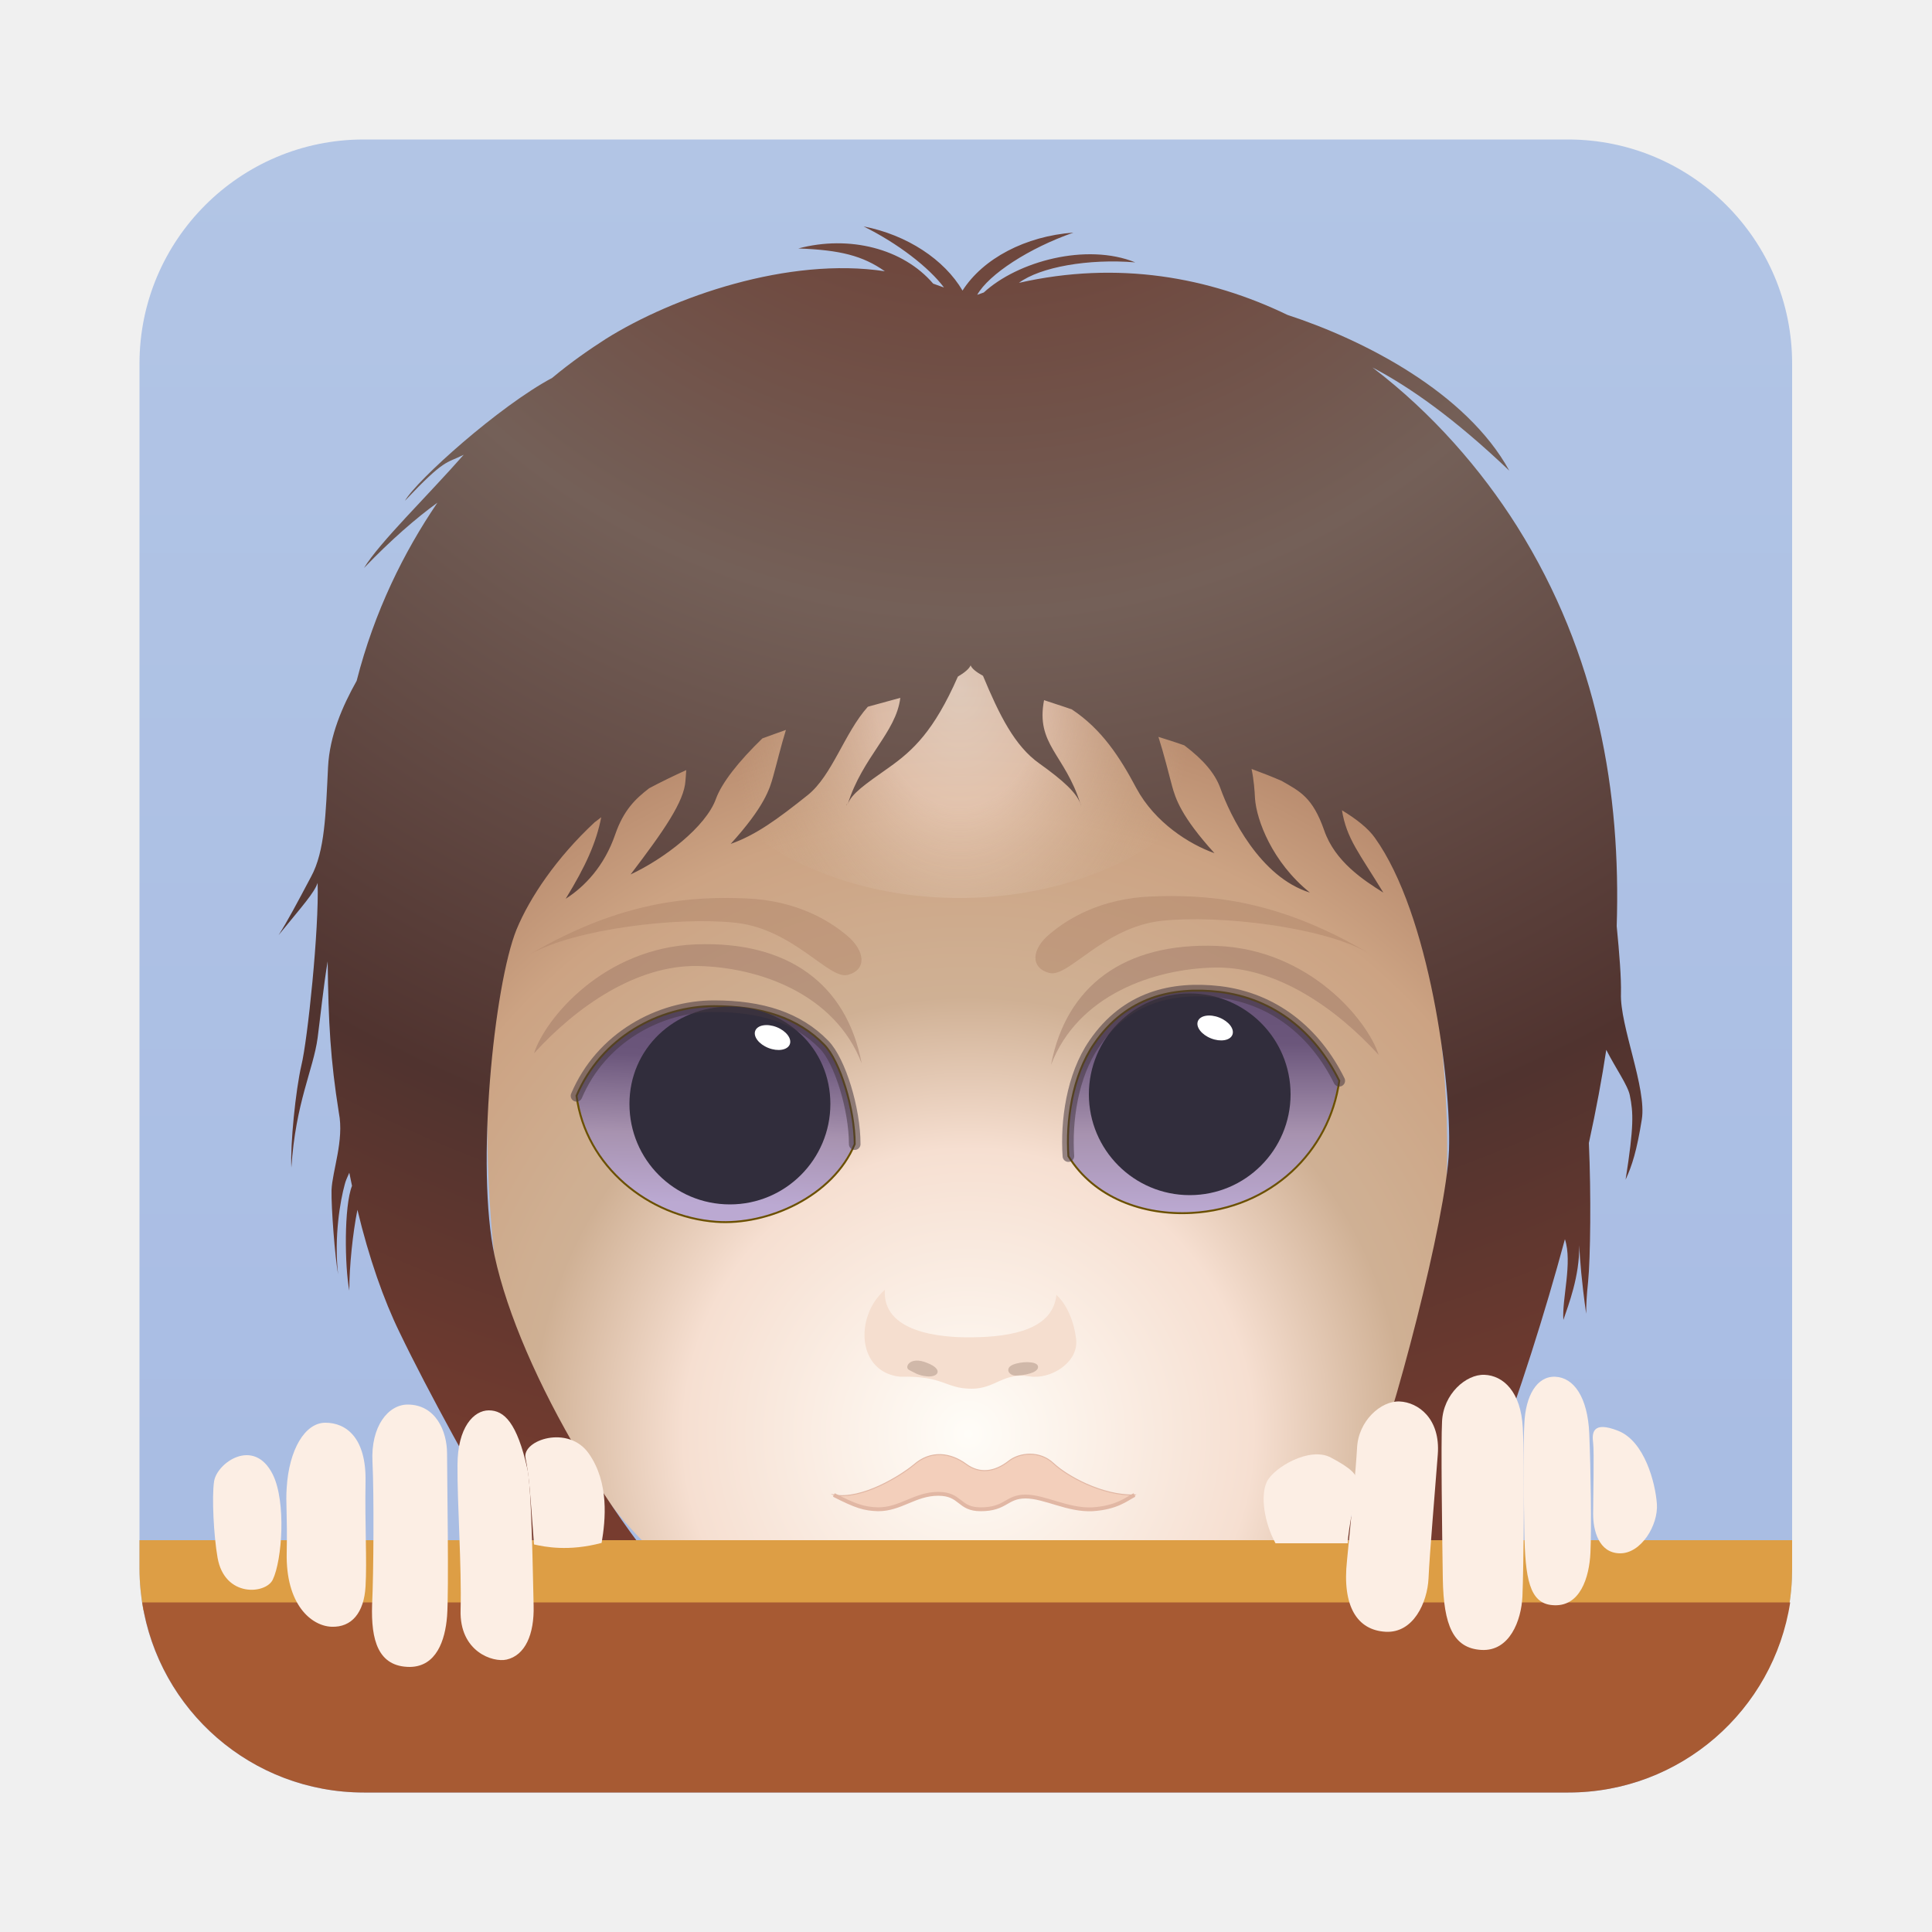
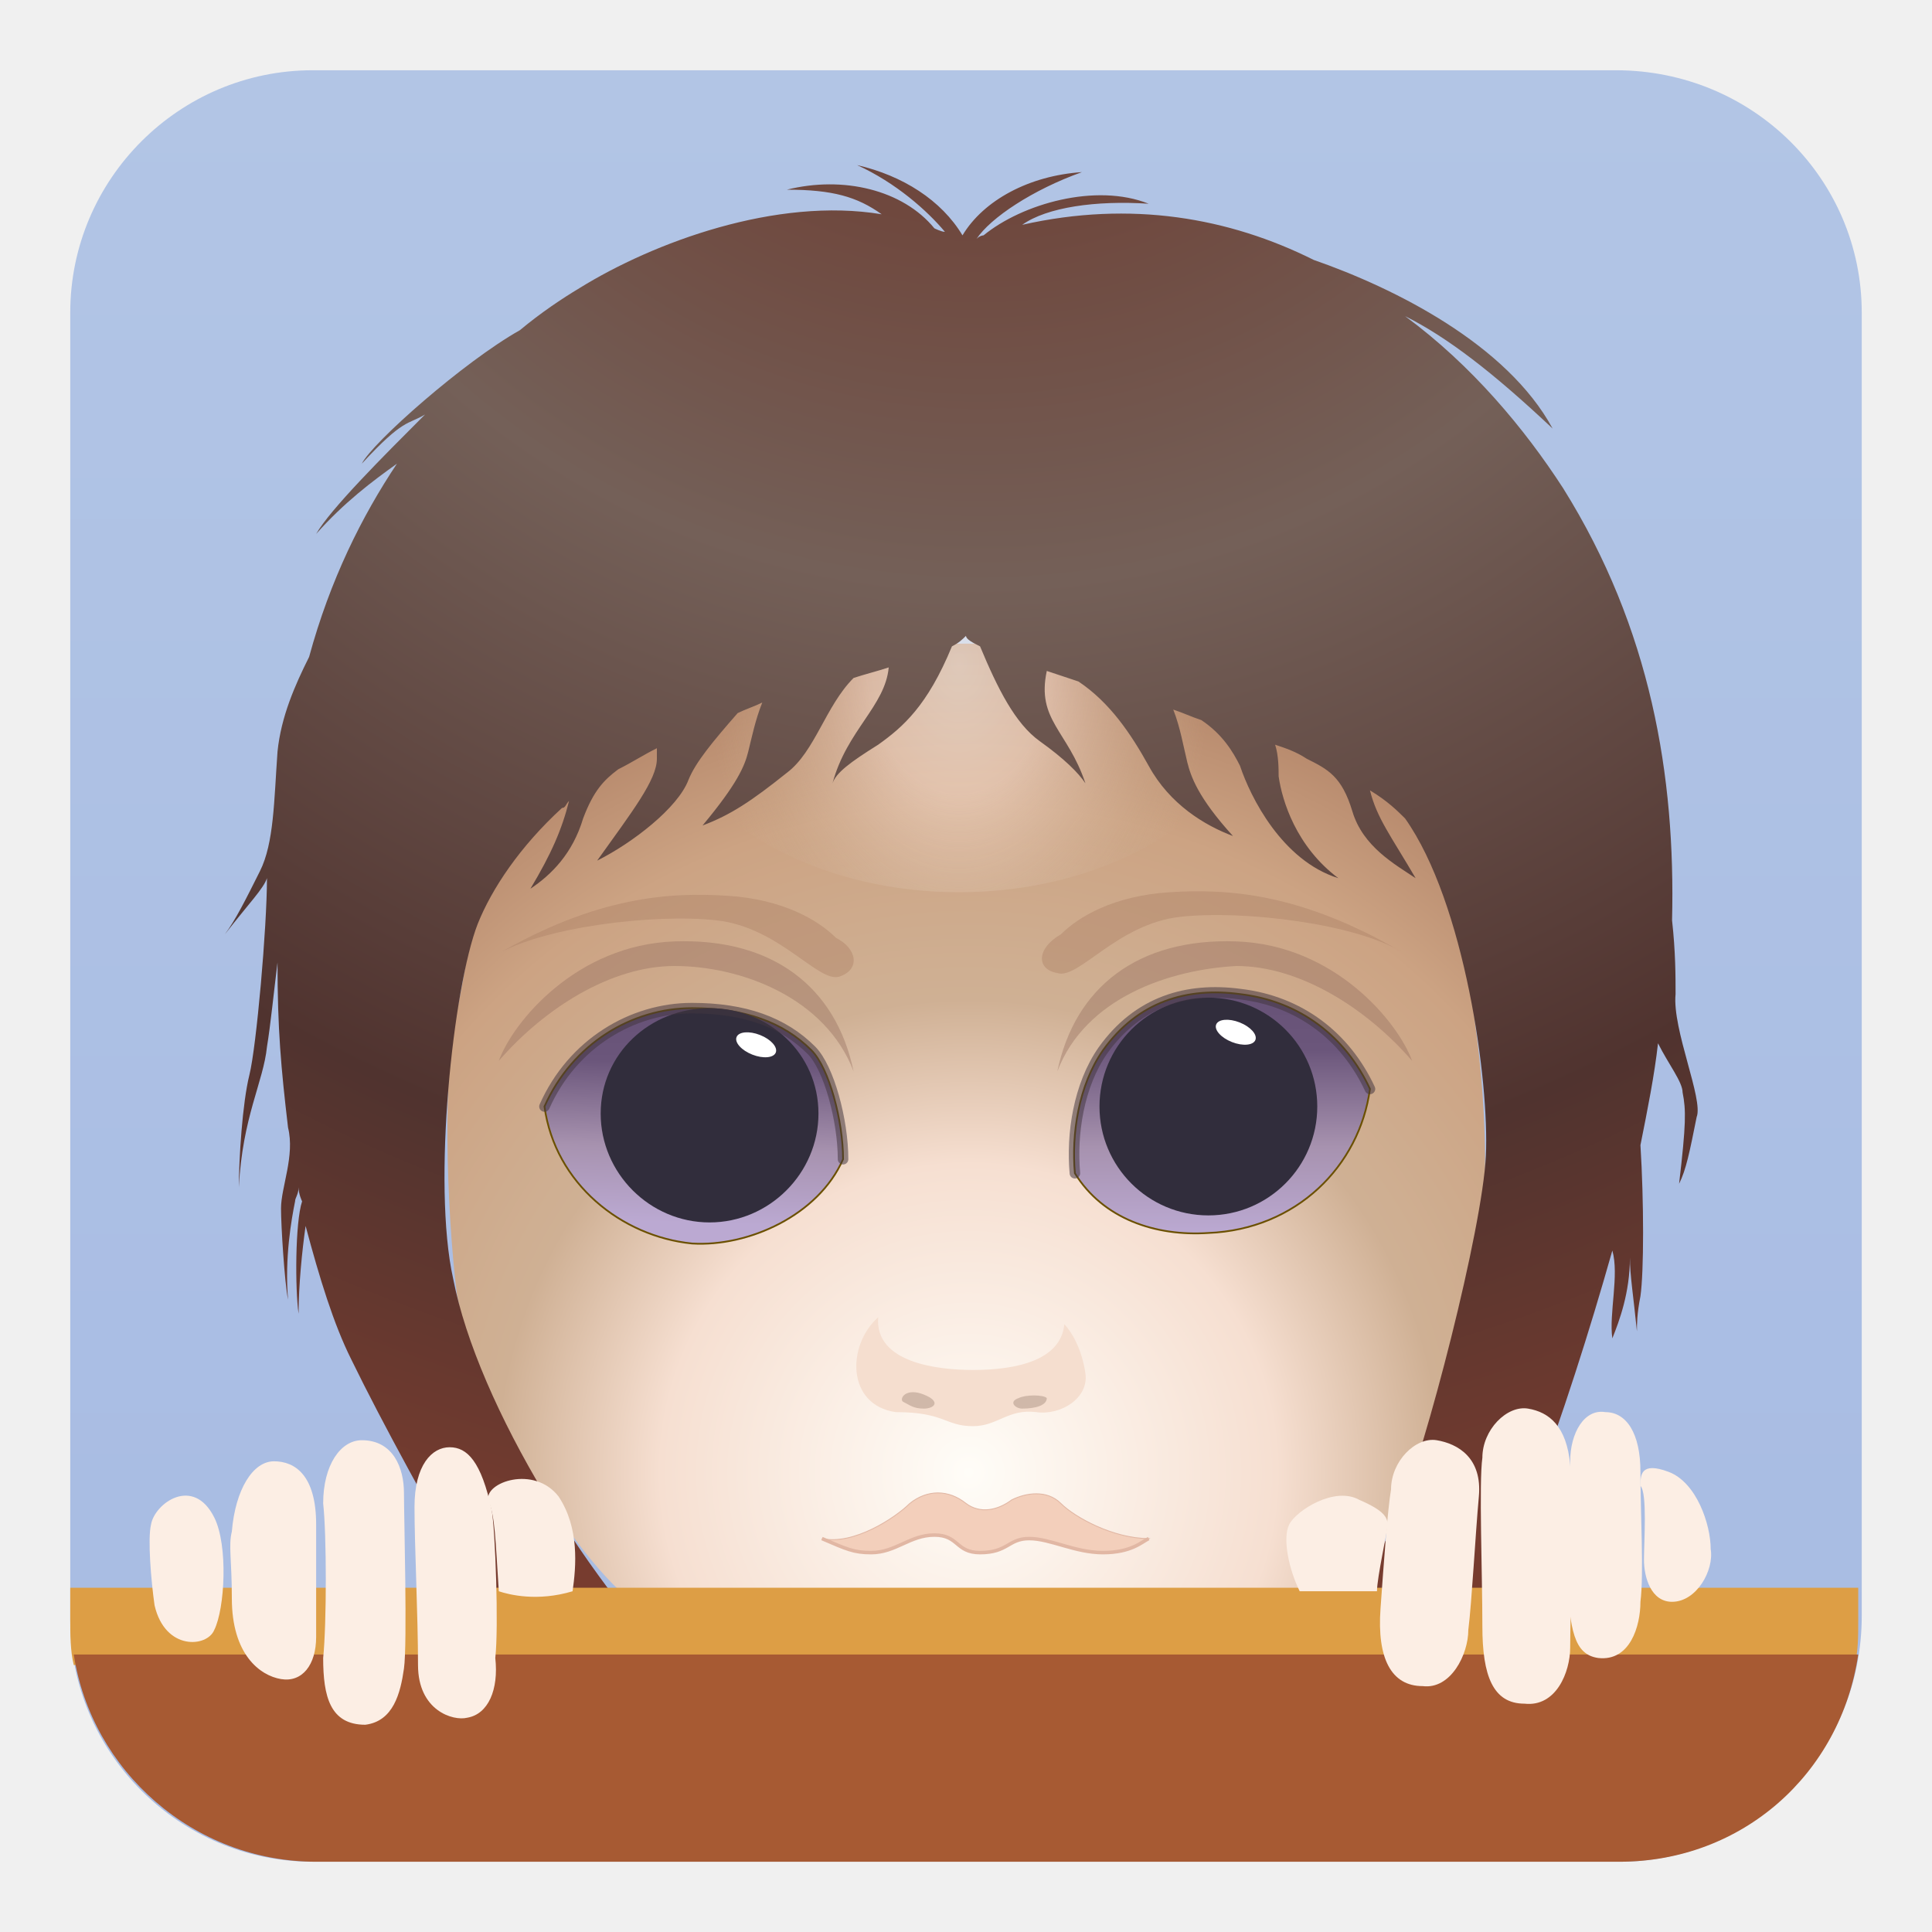
- <svg xmlns="http://www.w3.org/2000/svg" viewBox="0 0 500 500">
+ <svg xmlns="http://www.w3.org/2000/svg" viewBox="0 0 55 55">
  <style type="text/css">
- 	.st0{fill:url(#SVGID_1_);}
- 	.st1{fill:url(#SVGID_2_);}
- 	.st2{fill:#F3CFBB;stroke:#E1B7A4;stroke-width:0.25;stroke-miterlimit:10;}
- 	.st3{fill:none;stroke:#E1B7A4;stroke-miterlimit:10;}
- 	.st4{fill:#F5DECF;}
- 	.st5{fill:#D0B8A9;}
- 	.st6{fill:url(#SVGID_3_);stroke:#6B5000;stroke-width:0.5;stroke-miterlimit:10;}
- 	.st7{fill:url(#SVGID_4_);stroke:#6B5000;stroke-width:0.5;stroke-miterlimit:10;}
- 	.st8{fill:#312D3C;}
- 	.st9{fill:#FFFFFF;}
- 	.st10{opacity:0.54;fill:none;stroke:#42353F;stroke-width:3;stroke-linecap:round;stroke-miterlimit:10;}
- 	.st11{opacity:0.44;fill:#AC8167;}
- 	.st12{opacity:0.44;fill:#987261;}
- 	.st13{opacity:0.55;fill:url(#SVGID_5_);}
- 	.st14{fill:url(#SVGID_6_);}
- 	.st15{fill:#513732;}
- 	.st16{fill:#DD9E45;}
- 	.st17{fill:#A75A33;}
- 	.st18{fill:#FCEEE4;}
- </style>
-   <linearGradient id="SVGID_1_" gradientUnits="userSpaceOnUse" x1="250" y1="36.112" x2="250" y2="463.888">
+ 		.st0{fill:url(#SVGID_1_);}
+ 		.st1{fill:url(#SVGID_2_);}
+ 		.st2{fill:#F3CFBB;stroke:#E1B7A4;stroke-width:2.500000e-02;stroke-miterlimit:10;}
+ 		.st3{fill:none;stroke:#E1B7A4;stroke-width:0.1;stroke-miterlimit:10;}
+ 		.st4{fill:#F5DECF;}
+ 		.st5{fill:#D0B8A9;}
+ 		.st6{fill:url(#SVGID_3_);stroke:#6B5000;stroke-width:5.000000e-02;stroke-miterlimit:10;}
+ 		.st7{fill:url(#SVGID_4_);stroke:#6B5000;stroke-width:5.000000e-02;stroke-miterlimit:10;}
+ 		.st8{fill:#312D3C;}
+ 		.st9{fill:#FFFFFF;}
+ 		.st10{opacity:0.54;fill:none;stroke:#42353F;stroke-width:0.3;stroke-linecap:round;stroke-miterlimit:10;enable-background:new    ;}
+ 		.st11{opacity:0.44;fill:#AC8167;enable-background:new    ;}
+ 		.st12{opacity:0.44;fill:#987261;enable-background:new    ;}
+ 		.st13{opacity:0.55;fill:url(#SVGID_5_);enable-background:new    ;}
+ 		.st14{fill:url(#SVGID_6_);}
+ 		.st15{fill:#513732;}
+ 		.st16{fill:#DD9E45;}
+ 		.st17{fill:#A75A33;}
+ 		.st18{fill:#FCEEE4;}
+ 	</style>
+   <linearGradient id="SVGID_1_" gradientUnits="userSpaceOnUse" x1="27.5" y1="53.961" x2="27.5" y2="3.039" gradientTransform="matrix(1 0 0 -1 0 56)">
    <stop offset="0" style="stop-color:#B2C5E5" />
    <stop offset="1" style="stop-color:#A7BBE3" />
  </linearGradient>
-   <path class="st0" d="M405.9,463.9H94.1c-32,0-58-26-58-58V94.1c0-32,26-58,58-58h311.7c32,0,58,26,58,58v311.7  C463.9,437.9,437.9,463.9,405.9,463.9z" />
-   <g id="Face">
-     <radialGradient id="SVGID_2_" cx="250.602" cy="371.109" r="201.53" gradientUnits="userSpaceOnUse">
-       <stop offset="0" style="stop-color:#FFFDF8" />
-       <stop offset="0.366" style="stop-color:#F6DFD1" />
-       <stop offset="0.561" style="stop-color:#CFB094" />
-       <stop offset="0.592" style="stop-color:#CFAF92" />
-       <stop offset="0.791" style="stop-color:#CCA383" />
-       <stop offset="1" style="stop-color:#B18266" />
-     </radialGradient>
-     <path class="st1" d="M169.9,402.1c-16.5-13.8-38.9-52.6-41.6-74c-2.7-21.4-3.2-53.5,0-67.6c3.2-14.1,10.5-80.6,42.2-85.2   s152.4-5.3,168.7,2.6c16.3,7.9,30.7,67.8,33.1,85.6c2.3,17.8,5,53.1-4.3,83c-9.2,29.9-22.3,49-36.5,61.1   c-9.4,7.9-44,28.9-76.7,28.5C217.9,435.6,182.7,412.7,169.9,402.1z" />
-     <g id="Mouth">
-       <path class="st2" d="M215.8,386.9c5.7,2.9,7.8,3.6,11.5,3.7c5.8,0,9.5-4,15.5-4c6,0,5.2,4,11,4c6.6,0,6.6-3.3,11.6-3.3    c5,0,10.9,3.6,17.3,3.3c6.4-0.4,8.9-2.7,10.9-3.7c-8.4,0.2-17.5-4.9-21-8.2c-3.5-3.3-8.7-2.8-11.5-0.6c-3.7,2.9-7.6,3.4-11.1,0.8    c-4.1-3-9.2-3.6-13.5,0.2C233.1,381.9,223.1,388.2,215.8,386.9z" />
-       <path class="st3" d="M215.8,386.9c5.7,2.9,7.8,3.6,11.5,3.7c5.8,0,9.5-4,15.5-4c6,0,5.2,4,11,4c6.6,0,6.6-3.3,11.6-3.3    c5,0,10.9,3.6,17.3,3.3c6.4-0.4,8.9-2.7,10.9-3.7" />
-     </g>
-     <g id="Nose">
-       <path class="st4" d="M229,333.8c-7.9,6.9-7.2,21.4,4,22.5c11.4-0.3,11.5,3.1,18.5,3.1c6.1,0,8.2-4.3,14.9-3.2    c5.5,0.9,12.8-3.6,12.1-9.6s-3.3-9.9-5.1-11.5c-0.9,8.7-10.9,10.9-22,11C243.3,346.2,228.3,344.8,229,333.8z" />
-       <path class="st5" d="M239.9,356.2c2.9,0.3,4.4-1.8,0-3.5c-4.4-1.8-5.9,1.1-4.7,1.8C236.4,355.1,237.6,356,239.9,356.2z" />
-       <path class="st5" d="M263.1,356c-2.1,0.1-3.1-1.9-1-2.8s6.1-1,6.5,0.3S266.7,355.8,263.1,356z" />
-     </g>
-     <g id="Eyes">
-       <linearGradient id="SVGID_3_" gradientUnits="userSpaceOnUse" x1="185.928" y1="261.377" x2="184.506" y2="311.511">
-         <stop offset="1.023941e-02" style="stop-color:#675277" />
-         <stop offset="0.238" style="stop-color:#6B567B" />
-         <stop offset="0.642" style="stop-color:#A792AF" />
-         <stop offset="1" style="stop-color:#BBA9D2" />
-       </linearGradient>
-       <path class="st6" d="M149.2,283.6c6.4-15.1,21.4-23.2,35.6-23.2c12.3,0,21.7,3,28.5,10c4.1,4.2,7.9,16.6,7.9,25.7    c-5.6,13.5-22.5,21.1-35.9,20.1C167.9,314.9,151.6,301.9,149.2,283.6z" />
-       <linearGradient id="SVGID_4_" gradientUnits="userSpaceOnUse" x1="311.451" y1="256.39" x2="311.451" y2="314.009">
-         <stop offset="1.023941e-02" style="stop-color:#675277" />
-         <stop offset="0.238" style="stop-color:#6B567B" />
-         <stop offset="0.642" style="stop-color:#A792AF" />
-         <stop offset="1" style="stop-color:#BBA9D2" />
-       </linearGradient>
-       <path class="st7" d="M346.6,279.7c-6.3-12.7-17-21.3-31-23c-12.2-1.4-24.1,1.3-32.4,13.4c-5.8,8.4-7.3,20.2-6.7,29.1    c6.6,10.8,19.4,15.4,31.9,14.7C328.9,312.8,344.1,298,346.6,279.7z" />
-       <path class="st8" d="M214.9,285.7c0,14.3-11.6,26-26,26s-26-11.6-26-26c0-14.3,11.6-25.2,26-25.2S214.9,271.3,214.9,285.7z" />
-       <circle class="st8" cx="307.9" cy="283.2" r="26.1" />
-       <ellipse transform="matrix(0.3669 -0.9302 0.9302 0.3669 -123.1743 355.9482)" class="st9" cx="199.9" cy="268.5" rx="2.9" ry="4.8" />
-       <ellipse transform="matrix(0.3669 -0.9302 0.9302 0.3669 -48.4395 460.9533)" class="st9" cx="314.5" cy="266.1" rx="2.9" ry="4.8" />
-     </g>
-     <path class="st10" d="M149.2,283.6c6.4-15.1,21.4-23.2,35.6-23.2c12.3,0,21.7,3,28.5,10c4.1,4.2,7.9,16.6,7.9,25.7" />
-     <path class="st10" d="M346.6,279.7c-6.3-12.7-17-21.3-31-23c-12.2-1.4-24.1,1.3-32.4,13.4c-5.8,8.4-7.3,20.2-6.7,29.1" />
-     <path class="st11" d="M271.6,251.8c4.9,1.3,14-11.9,29.1-13.5c14.9-1.6,41.6,1.6,53.2,8.2c-24.1-14.2-42.4-15-55.8-14.5   c-13.3,0.5-21.8,5.8-26.4,9.7C267,245.5,266.5,250.5,271.6,251.8z" />
-     <path class="st11" d="M219.4,252.3c-4.9,1.3-14-11.9-29.1-13.5c-14.9-1.6-41.6,1.6-53.2,8.2c24.1-14.2,42.4-15,55.8-14.5   c13.3,0.5,21.8,5.8,26.4,9.7S224.4,251,219.4,252.3z" />
-     <path class="st12" d="M223,275.2c-3.9-20.5-19-31.7-42.9-30.8c-23.9,0.9-39,19.2-41.9,28.2c11.1-12.2,26.6-22.9,42.4-22.6   S216.1,257.2,223,275.2z" />
-     <path class="st12" d="M272,275.6c3.9-20.5,19-31.7,42.9-30.8c23.9,0.9,39,19.2,41.9,28.2c-11.1-12.2-26.6-22.9-42.4-22.6   C298.6,250.7,278.9,257.5,272,275.6z" />
-   </g>
-   <radialGradient id="SVGID_5_" cx="248.344" cy="193.705" r="60.047" gradientTransform="matrix(1 0 0 1.4128 0 -95.9445)" gradientUnits="userSpaceOnUse">
+   <radialGradient id="SVGID_2_" cx="27.578" cy="14.084" r="23.989" gradientTransform="matrix(1 0 0 -1 0 56)" gradientUnits="userSpaceOnUse">
+     <stop offset="0" style="stop-color:#FFFDF8" />
+     <stop offset="0.366" style="stop-color:#F6DFD1" />
+     <stop offset="0.561" style="stop-color:#CFB094" />
+     <stop offset="0.592" style="stop-color:#CFAF92" />
+     <stop offset="0.791" style="stop-color:#CCA383" />
+     <stop offset="1" style="stop-color:#B18266" />
+   </radialGradient>
+   <linearGradient id="SVGID_3_" gradientUnits="userSpaceOnUse" x1="19.889" y1="27.145" x2="19.719" y2="21.178" gradientTransform="matrix(1 0 0 -1 0 56)">
+     <stop offset="1.023941e-02" style="stop-color:#675277" />
+     <stop offset="0.238" style="stop-color:#6B567B" />
+     <stop offset="0.642" style="stop-color:#A792AF" />
+     <stop offset="1" style="stop-color:#BBA9D2" />
+   </linearGradient>
+   <linearGradient id="SVGID_4_" gradientUnits="userSpaceOnUse" x1="34.825" y1="27.742" x2="34.825" y2="20.886" gradientTransform="matrix(1 0 0 -1 0 56)">
+     <stop offset="1.023941e-02" style="stop-color:#675277" />
+     <stop offset="0.238" style="stop-color:#6B567B" />
+     <stop offset="0.642" style="stop-color:#A792AF" />
+     <stop offset="1" style="stop-color:#BBA9D2" />
+   </linearGradient>
+   <radialGradient id="SVGID_5_" cx="27.304" cy="-29.083" r="7.15" gradientTransform="matrix(1 0 0 -1.4128 0 -22.1941)" gradientUnits="userSpaceOnUse">
    <stop offset="0" style="stop-color:#FFFDF8" />
    <stop offset="0.366" style="stop-color:#F6DFD1" />
    <stop offset="0.84" style="stop-color:#CFB094;stop-opacity:0.38" />
    <stop offset="1" style="stop-color:#CFB094;stop-opacity:0" />
  </radialGradient>
-   <ellipse class="st13" cx="248.3" cy="177.7" rx="75.1" ry="54.7" />
+   <radialGradient id="SVGID_6_" cx="27.883" cy="61.963" r="58.569" gradientTransform="matrix(1 0 0 -1 0 56)" gradientUnits="userSpaceOnUse">
+     <stop offset="0" style="stop-color:#573432" />
+     <stop offset="0.208" style="stop-color:#6F483E" />
+     <stop offset="0.386" style="stop-color:#746058" />
+     <stop offset="0.69" style="stop-color:#50332F" />
+     <stop offset="0.885" style="stop-color:#773C2F" />
+     <stop offset="1" style="stop-color:#763C31" />
+   </radialGradient>
+   <path class="st0" d="M46.1,53H8.9C5.1,53,2,49.9,2,46.1V8.9C2,5.1,5.1,2,8.9,2h37.1C49.9,2,53,5.1,53,8.9V46 C53,49.9,49.9,53,46.1,53z" />
+   <g id="Face">
+     <path class="st1" d="M18,45.6c-2-1.6-4.6-6.3-5-8.8c-0.3-2.5-0.4-6.4,0-8s1.2-9.6,5-10.1s18.1-0.6,20.1,0.3 c1.9,0.9,3.7,8.1,3.9,10.2c0.3,2.1,0.6,6.3-0.5,9.9c-1.1,3.6-2.7,5.8-4.3,7.3c-1.1,0.9-5.2,3.4-9.1,3.4 C23.7,49.6,19.5,46.9,18,45.6z" />
+     <g id="Mouth">
+       <path class="st2" d="M23.4,43.8c0.7,0.3,0.9,0.4,1.4,0.4c0.7,0,1.1-0.5,1.8-0.5s0.6,0.5,1.3,0.5c0.8,0,0.8-0.4,1.4-0.4 c0.6,0,1.3,0.4,2.1,0.4c0.8,0,1.1-0.3,1.3-0.4c-1,0-2.1-0.6-2.5-1c-0.4-0.4-1-0.3-1.4-0.1c-0.4,0.3-0.9,0.4-1.3,0.1 c-0.5-0.4-1.1-0.4-1.6,0C25.5,43.2,24.3,44,23.4,43.8z" />
+       <path class="st3" d="M23.4,43.8c0.7,0.3,0.9,0.4,1.4,0.4c0.7,0,1.1-0.5,1.8-0.5s0.6,0.5,1.3,0.5c0.8,0,0.8-0.4,1.4-0.4 c0.6,0,1.3,0.4,2.1,0.4c0.8,0,1.1-0.3,1.3-0.4" />
+     </g>
+     <g id="Nose">
+       <path class="st4" d="M25,37.5c-0.9,0.8-0.9,2.5,0.5,2.7c1.4,0,1.4,0.4,2.2,0.4c0.7,0,1-0.5,1.8-0.4c0.7,0.1,1.5-0.4,1.4-1.1 c-0.1-0.7-0.4-1.2-0.6-1.4c-0.1,1-1.3,1.3-2.6,1.3C26.7,39,24.9,38.8,25,37.5z" />
+       <path class="st5" d="M26.3,40.1c0.3,0,0.5-0.2,0-0.4c-0.5-0.2-0.7,0.1-0.6,0.2C25.9,40,26,40.1,26.3,40.1z" />
+       <path class="st5" d="M29.1,40.1c-0.2,0-0.4-0.2-0.1-0.3c0.2-0.1,0.7-0.1,0.8,0C29.8,40,29.5,40.1,29.1,40.1z" />
+     </g>
+     <g id="Eyes">
+       <path class="st6" d="M15.5,31.5c0.8-1.8,2.5-2.8,4.2-2.8c1.5,0,2.6,0.4,3.4,1.2c0.5,0.5,0.9,2,0.9,3.1c-0.7,1.6-2.7,2.5-4.3,2.4 C17.7,35.2,15.8,33.7,15.5,31.5z" />
+       <path class="st7" d="M39,31c-0.7-1.5-2-2.5-3.7-2.7c-1.5-0.2-2.9,0.2-3.9,1.6c-0.7,1-0.9,2.4-0.8,3.5c0.8,1.3,2.3,1.8,3.8,1.7 C36.9,35,38.7,33.2,39,31z" />
+       <path class="st8" d="M23.3,31.7c0,1.7-1.4,3.1-3.1,3.1c-1.7,0-3.1-1.4-3.1-3.1c0-1.7,1.4-3,3.1-3C21.9,28.7,23.3,30,23.3,31.7z" />
+       <circle class="st8" cx="34.4" cy="31.5" r="3.1" />
+       <ellipse transform="matrix(0.3669 -0.9303 0.9303 0.3669 -13.9919 38.8477)" class="st9" cx="21.5" cy="29.7" rx="0.3" ry="0.6" />
+       <ellipse transform="matrix(0.3669 -0.9303 0.9303 0.3669 -5.0855 51.3453)" class="st9" cx="35.2" cy="29.4" rx="0.3" ry="0.6" />
+     </g>
+     <path class="st10" d="M15.5,31.5c0.8-1.8,2.5-2.8,4.2-2.8c1.5,0,2.6,0.4,3.4,1.2c0.5,0.5,0.9,2,0.9,3.1" />
+     <path class="st10" d="M39,31c-0.7-1.5-2-2.5-3.7-2.7c-1.5-0.2-2.9,0.2-3.9,1.6c-0.7,1-0.9,2.4-0.8,3.5" />
+     <path class="st11" d="M30.1,27.7c0.6,0.2,1.7-1.4,3.5-1.6c1.8-0.2,5,0.2,6.3,1c-2.9-1.7-5-1.8-6.6-1.7c-1.6,0.1-2.6,0.7-3.1,1.2 C29.5,27,29.5,27.6,30.1,27.7z" />
+     <path class="st11" d="M23.9,27.8c-0.6,0.2-1.7-1.4-3.5-1.6c-1.8-0.2-5,0.2-6.3,1c2.9-1.7,5-1.8,6.6-1.7c1.6,0.1,2.6,0.7,3.1,1.2 C24.4,27,24.5,27.6,23.9,27.8z" />
+     <path class="st12" d="M24.3,30.5c-0.5-2.4-2.3-3.8-5.1-3.7s-4.6,2.3-5,3.4c1.3-1.5,3.2-2.7,5-2.7C21.1,27.5,23.5,28.4,24.3,30.5z" />
+     <path class="st12" d="M30.1,30.5c0.5-2.4,2.3-3.8,5.1-3.7c2.8,0.1,4.6,2.3,5,3.4c-1.3-1.5-3.2-2.7-5-2.7 C33.3,27.6,30.9,28.4,30.1,30.5z" />
+   </g>
+   <ellipse class="st13" cx="27.3" cy="18.9" rx="8.9" ry="6.5" />
  <g>
-     <radialGradient id="SVGID_6_" cx="253.17" cy="-31.122" r="492.033" gradientUnits="userSpaceOnUse">
-       <stop offset="0" style="stop-color:#573432" />
-       <stop offset="0.208" style="stop-color:#6F483E" />
-       <stop offset="0.386" style="stop-color:#746058" />
-       <stop offset="0.69" style="stop-color:#50332F" />
-       <stop offset="0.885" style="stop-color:#773C2F" />
-       <stop offset="1" style="stop-color:#763C31" />
-     </radialGradient>
-     <path class="st14" d="M419.5,257.1c0.1-3.9-0.4-10.3-1.1-17.4c1.1-34.4-4.8-70.1-25.8-103.5c-9.2-14.6-21.9-29.3-37.4-41.1   c9.7,5.1,21.1,13.1,35.4,26.7c-11.1-20.2-37.5-33.8-57.4-40.3c-20.3-9.8-43.9-14.1-69.5-8.3c5.5-4.1,18-6.3,30.1-5.3   c-12.6-5.1-30.4-0.3-39.2,7.8c0,0-1.1,0.4-1.7,0.6c3-5.3,13.4-12.1,24.9-16.1c-12.4,0.9-23.4,6.7-28.7,15   c-4.7-8-14.3-14.4-25.6-16.6c8.9,4.4,16.9,10.6,20.8,15.8c-0.9-0.3-2.8-1-2.8-1c-7.8-9.1-21.7-12.6-34.9-9.1   c10.9,0.4,16.7,1.9,22.4,5.9c-24.9-3.8-54.8,6.6-72.2,17.5c-4.2,2.7-9,6-13.9,10.1c0,0,0,0,0,0c-13.7,7.3-35.1,26.5-38.1,31.8   c10.4-11,10.6-9.6,15.2-11.9c-9.5,10.8-21.8,22.7-25.8,29.3c7-7.3,13.6-13,19-16.9c-8.7,12.8-16.3,28.1-20.9,46.1   c-3.7,6.6-7,14.2-7.4,22.3c-0.6,12.1-0.8,21.8-4.4,28.4c-3.5,6.6-6.2,11.7-8.4,15.1c6.2-7.6,9.2-10.9,10.1-13.5   c0.4,11.9-2.6,40.7-4.2,47.2c-1.5,6.5-2.9,20.4-2.6,26.5c1.1-16.9,5.7-25.4,6.8-33.6c0.7-5.3,1.5-13.3,2.6-19.8   c0.2,16,0.7,25.4,2.9,39.2c1.4,7.1-1.7,15-1.9,20c-0.1,4.6,0.9,17.4,1.7,21.8c-1.1-9.9,0.6-19.2,1.7-23.2c0.2-0.9,0.7-2,1.2-3.1   c0.4,2,0.7,3.4,0.7,3.4c-2.1,5.3-1.9,20.8-0.7,27.1c0-6.4,0.9-14.9,2.1-20.9c3,12.5,6.8,23.3,10.9,31.7c15.1,31.4,47.4,85,47.4,85   s27.9-5.3,36.4-5.4c-26.4-24.8-52.7-69.2-59.2-99.4c-4.9-22.8-0.2-70,5.7-84.5c3.4-8.2,10.3-18.5,20.2-27.7   c0.5-0.4,1.1-0.8,1.7-1.3c-1.3,6.6-4,12.6-9.2,21.1c5-3.2,10-8.5,12.8-16.6c2.2-6.4,5.3-9.3,8.8-12c3-1.6,6.3-3.2,9.6-4.7   c-0.1,1-0.1,1.9-0.2,2.7c-0.3,5.4-5.6,13-14.2,24.3c8.6-4,19.5-12.3,22.1-19.6c1.5-4.1,5.8-9.6,12-15.6c2.1-0.8,4.2-1.5,6.1-2.2   c-1.3,4.2-2.4,8.8-3.3,12c-0.9,3.3-2.3,7.9-11,17.5c6.5-2.3,12-6.3,19.9-12.6c6.4-5.1,9.5-16.1,15.6-22.9c2.9-0.8,5.8-1.6,8.4-2.3   c-1.1,9-9.8,15.3-13.6,27.5c1-2.7,4.3-5,10.7-9.5c6.2-4.4,11.6-9.4,17.8-23.5c1.7-1,2.9-2,3.3-2.9c0.3,0.8,1.4,1.7,3.2,2.7   c4.2,10.1,8.2,18.2,14.6,22.7c6.3,4.5,9.6,7.6,10.6,10.4c-4-12.8-11.6-15.3-9.4-26.8c2.3,0.8,4.7,1.5,7.2,2.4   c7.7,5.1,12.4,12.3,16.7,20.4c4.8,8.9,13.7,14.5,20.2,16.8c-8.7-9.6-10.1-14.2-11-17.5c-0.9-3.4-2.1-8.2-3.5-12.6   c2.2,0.7,4.5,1.4,6.7,2.2c4.9,3.7,7.9,7.2,9.3,11c2.6,7.3,10.3,23.1,23.2,27.1c-9.8-7.9-13.8-18.8-14.2-24.3   c-0.1-2-0.3-4.9-0.9-7.7c2.7,1,5.3,2,7.8,3.1c4.7,2.7,8,4.2,11,12.8c2.8,8.1,10.2,12.9,15.3,16.1c-6.2-10.2-9.5-13.9-10.7-21.3   c3.8,2.3,6.8,4.7,8.5,7.1c14.2,19.8,19.8,63.1,19.2,80.9c-0.7,17.8-14.5,69.9-21.1,86c-6.6,16.2-21.2,35.1-26.8,43.6   c9.9,0,36.3,2.6,36.3,2.6c15.6-27.4,31.2-70.7,41.6-109.2c2,6.1-0.8,15.4-0.4,20.9c1.3-3.9,4.2-11.2,4.1-19.3   c0.2,3.8,0.6,9.2,1.8,17.7c0-2.1,0.1-4.6,0.5-8.3c0.6-6.1,0.8-22.5,0.2-35.9c1.9-8.7,3.4-16.8,4.5-24.1c2.5,4.9,5.6,9.2,6.1,11.8   c0.9,4.4,1.1,7.9-1.1,21.8c1.7-3.7,2.9-7.5,4.2-15.6S419.2,265.5,419.5,257.1z M408.4,315.4c0,0.3,0,0.6,0,0.9c0,0.1,0,0.3,0,0.4   C408.4,316.3,408.4,315.8,408.4,315.4z" />
-     <path class="st15" d="M219.3,207.8c-0.1,0.2-0.2,0.5-0.2,0.7C219.2,208.3,219.2,208,219.3,207.8z" />
-     <path class="st15" d="M279.6,207.7c0.1,0.3,0.2,0.5,0.2,0.8C279.8,208.3,279.7,208,279.6,207.7z" />
+     <path class="st14" d="M47.7,28.3c0-0.5,0-1.2-0.1-2.1c0.1-4.1-0.6-8.3-3.1-12.3c-1.1-1.7-2.6-3.5-4.5-4.9c1.2,0.6,2.5,1.6,4.2,3.2 c-1.3-2.4-4.5-4-6.8-4.8c-2.4-1.2-5.2-1.7-8.3-1c0.7-0.5,2.1-0.7,3.6-0.6c-1.5-0.6-3.6,0-4.7,0.9c0,0-0.1,0-0.2,0.1 c0.4-0.6,1.6-1.4,3-1.9C29.3,5,28,5.7,27.4,6.7c-0.6-1-1.7-1.7-3-2c1.1,0.5,2,1.3,2.5,1.9c-0.1,0-0.3-0.1-0.3-0.1 c-0.9-1.1-2.6-1.5-4.2-1.1c1.3,0,2,0.2,2.7,0.7c-3-0.5-6.5,0.8-8.6,2.1c-0.5,0.3-1.1,0.7-1.7,1.2l0,0c-1.6,0.9-4.2,3.2-4.5,3.8 c1.2-1.3,1.3-1.1,1.8-1.4C10.9,13,9.4,14.5,9,15.2c0.8-0.9,1.6-1.5,2.3-2c-1,1.5-1.9,3.3-2.5,5.5c-0.4,0.8-0.8,1.7-0.9,2.7 c-0.1,1.4-0.1,2.6-0.5,3.4c-0.4,0.8-0.7,1.4-1,1.8c0.7-0.9,1.1-1.3,1.2-1.6c0,1.4-0.3,4.8-0.5,5.6c-0.2,0.8-0.3,2.4-0.3,3.2 c0.1-2,0.7-3,0.8-4c0.1-0.6,0.2-1.6,0.3-2.4c0,1.9,0.1,3,0.3,4.7C8.4,32.9,8,33.8,8,34.4c0,0.5,0.1,2.1,0.2,2.6 c-0.1-1.2,0.1-2.3,0.2-2.8c0-0.1,0.1-0.2,0.1-0.4c0,0.2,0.1,0.4,0.1,0.4c-0.2,0.6-0.2,2.5-0.1,3.2c0-0.8,0.1-1.8,0.2-2.5 c0.4,1.5,0.8,2.8,1.3,3.8c1.8,3.7,5.6,10.1,5.6,10.1s3.3-0.6,4.3-0.6c-3.1-3-6.3-8.2-7-11.8c-0.6-2.7,0-8.3,0.7-10.1 c0.4-1,1.2-2.2,2.4-3.3c0.1,0,0.1-0.1,0.2-0.2c-0.2,0.8-0.5,1.5-1.1,2.5c0.6-0.4,1.2-1,1.5-2c0.3-0.8,0.6-1.1,1-1.4 c0.4-0.2,0.7-0.4,1.1-0.6c0,0.1,0,0.2,0,0.3c0,0.6-0.7,1.5-1.7,2.9c1-0.5,2.3-1.5,2.6-2.3c0.2-0.5,0.7-1.1,1.4-1.9 c0.2-0.1,0.5-0.2,0.7-0.3c-0.2,0.5-0.3,1-0.4,1.4c-0.1,0.4-0.3,0.9-1.3,2.1c0.8-0.3,1.4-0.7,2.4-1.5c0.8-0.6,1.1-1.9,1.9-2.7 c0.3-0.1,0.7-0.2,1-0.3c-0.1,1.1-1.2,1.8-1.6,3.3c0.1-0.3,0.5-0.6,1.3-1.1c0.7-0.5,1.4-1.1,2.1-2.8c0.2-0.1,0.3-0.2,0.4-0.3 c0,0.1,0.2,0.2,0.4,0.3c0.5,1.2,1,2.2,1.7,2.7c0.7,0.5,1.1,0.9,1.3,1.2c-0.5-1.5-1.4-1.8-1.1-3.2c0.3,0.1,0.6,0.2,0.9,0.3 c0.9,0.6,1.5,1.5,2,2.4c0.6,1.1,1.6,1.7,2.4,2c-1-1.1-1.2-1.7-1.3-2.1c-0.1-0.4-0.2-1-0.4-1.5c0.3,0.1,0.5,0.2,0.8,0.3 c0.6,0.4,0.9,0.9,1.1,1.3c0.3,0.9,1.2,2.7,2.8,3.2c-1.2-0.9-1.6-2.2-1.7-2.9c0-0.2,0-0.6-0.1-0.9c0.3,0.1,0.6,0.2,0.9,0.4 c0.6,0.3,1,0.5,1.3,1.5c0.3,1,1.2,1.5,1.8,1.9c-0.7-1.2-1.1-1.7-1.3-2.5c0.5,0.3,0.8,0.6,1,0.8c1.7,2.4,2.4,7.5,2.3,9.6 c-0.1,2.1-1.7,8.3-2.5,10.2c-0.8,1.9-2.5,4.2-3.2,5.2c1.2,0,4.3,0.3,4.3,0.3c1.9-3.3,3.7-8.4,5-13c0.2,0.7-0.1,1.8,0,2.5 c0.2-0.5,0.5-1.3,0.5-2.3c0,0.5,0.1,1.1,0.2,2.1c0-0.2,0-0.5,0.1-1c0.1-0.7,0.1-2.7,0-4.3c0.2-1,0.4-2,0.5-2.9 c0.3,0.6,0.7,1.1,0.7,1.4c0.1,0.5,0.1,0.9-0.1,2.6c0.2-0.4,0.3-0.9,0.5-1.9C48.5,31.3,47.6,29.3,47.7,28.3z M46.4,35.3 c0,0,0,0.1,0,0.1c0,0,0,0,0,0C46.4,35.4,46.4,35.3,46.4,35.3z" />
+     <path class="st15" d="M23.9,22.5C23.8,22.5,23.8,22.5,23.9,22.5C23.8,22.5,23.8,22.5,23.9,22.5z" />
+     <path class="st15" d="M31,22.5C31,22.5,31.1,22.5,31,22.5C31.1,22.5,31,22.5,31,22.5z" />
  </g>
  <g id="Bar">
-     <path class="st16" d="M36.1,398.6v7.3c0,3.7,0.4,7.3,1,10.8h425.7c0.7-3.5,1-7.1,1-10.8v-7.3H36.1z" />
-     <path class="st17" d="M36.8,414.7c4.3,27.9,28.3,49.2,57.4,49.2h311.7c29,0,53.1-21.3,57.4-49.2H36.8z" />
+     <path class="st16" d="M2,45.2v0.9c0,0.4,0,0.9,0.1,1.3h50.7c0.1-0.4,0.1-0.8,0.1-1.3v-0.9H2z" />
+     <path class="st17" d="M2.1,47.1C2.6,50.4,5.5,53,9,53h37.1c3.5,0,6.3-2.5,6.8-5.9H2.1z" />
  </g>
  <g id="Fingers">
-     <path class="st18" d="M136.5,380.2c-2.7-12-6-15.2-10-15.2c-3.9,0-8.1,4.4-8.1,14.2c-0.1,9.4,1.1,26.2,0.8,37.5   c-0.3,10.8,8.4,13.6,11.9,12.8c4.8-1.1,7.2-6.5,7-14C137.9,408,137.6,385.2,136.5,380.2z" />
-     <path class="st18" d="M96.4,378.4c-0.5-9.3,4.1-14.9,9.1-14.9c7.2,0,10.2,6.8,10.2,12.7c0,5.9,0.5,35.8,0,42.1s-2.8,13-9.6,13.1   c-8.3,0-10.1-7-9.8-16.1C96.7,407,96.8,386.5,96.4,378.4z" />
-     <path class="st18" d="M74.2,385c0.6-9.8,4.7-16.8,10-16.8c5.4,0,10.6,3.9,10.4,15.2c-0.2,11.3,0.4,20.4,0,27.2S91,421.2,85.8,421   c-5.2-0.2-11.9-5.7-11.6-19.2C74.4,391.8,73.9,388.9,74.2,385z" />
-     <path class="st18" d="M56.3,403.1c-1-5.7-1.5-15.7-0.9-19.7c0.7-4.8,10.3-11.6,15.2-1.8c3.5,7.1,2.4,22.2,0,27.2   C68.8,412.6,58.1,413.5,56.3,403.1z" />
-     <path class="st18" d="M330.1,399.4c-2.9-5.3-4-12.4-2.2-16c1.8-3.6,11-9.1,16.5-6.2c5.5,2.9,6.8,4.5,6.8,6.2c0,1.7-2.4,12.7-2.4,16   C343.7,399.4,330.1,399.4,330.1,399.4z" />
-     <path class="st18" d="M351.2,374.8c0.3-7.1,6.2-12.3,11-12.1s10.6,4.4,9.9,13.7s-2.1,25.4-2.4,32.1c-0.3,6.2-3.9,14.2-11.1,13.8   c-7.3-0.4-11.3-6.5-10-18.4C349.8,391.6,350.9,380.2,351.2,374.8z" />
-     <path class="st18" d="M373.2,367.9c0.3-7.1,6.2-12.3,11-12.1s9.4,4.3,9.9,13.7c0.5,9.5,0.2,37.1-0.1,43.7   c-0.3,6.2-3.3,14.2-10.6,13.8s-9.8-6.4-10-18.4C373.2,395.7,372.9,373.3,373.2,367.9z" />
-     <path class="st18" d="M394.5,368.4c0.3-7.1,3.2-12.3,8-12.1s8.4,5.3,8.8,14.7c0.4,9.7,0.6,24.3,0.3,30.9   c-0.3,6.2-2.6,14.2-9.9,13.5c-5.9-0.5-7-7-7.2-19C394.3,383.6,394.2,373.8,394.5,368.4z" />
-     <path class="st18" d="M412.3,391.8c0,4.2,1.4,10.1,6.9,10.2c5.5,0.1,10-7.3,9.6-12.8c-0.4-5.5-3.2-16.2-10-18.9s-6.8,0.7-6.5,3.1   C412.6,375.9,412.3,387.4,412.3,391.8z" />
-     <path class="st18" d="M136,377.3c-0.9-4.6,11.1-8.7,16.4-1.1c5.3,7.6,4.3,17.2,3.3,23.1c-8.6,2.3-14.8,1-17.5,0.4   C137.2,386.6,137,382.3,136,377.3z" />
+     <path class="st18" d="M14,43c-0.3-1.4-0.7-1.8-1.2-1.8c-0.5,0-1,0.5-1,1.7c0,1.1,0.1,3.1,0.1,4.5c0,1.3,1,1.6,1.4,1.5 c0.6-0.1,0.9-0.8,0.8-1.7C14.2,46.3,14.1,43.6,14,43z" />
+     <path class="st18" d="M9.2,42.8C9.2,41.7,9.7,41,10.3,41c0.9,0,1.2,0.8,1.2,1.5c0,0.7,0.1,4.3,0,5c-0.1,0.7-0.3,1.5-1.1,1.6 c-1,0-1.2-0.8-1.2-1.9C9.3,46.2,9.3,43.7,9.2,42.8z" />
+     <path class="st18" d="M6.6,43.6c0.1-1.2,0.6-2,1.2-2C8.4,41.6,9,42,9,43.4c0,1.3,0,2.4,0,3.2c0,0.8-0.4,1.3-1,1.2s-1.4-0.7-1.4-2.3 C6.6,44.4,6.5,44,6.6,43.6z" />
+     <path class="st18" d="M4.4,45.7c-0.1-0.7-0.2-1.9-0.1-2.3c0.1-0.6,1.2-1.4,1.8-0.2c0.4,0.8,0.3,2.6,0,3.2C5.9,46.9,4.7,47,4.4,45.7 z" />
+     <path class="st18" d="M37,45.3c-0.3-0.6-0.5-1.5-0.3-1.9s1.3-1.1,2-0.7c0.7,0.3,0.8,0.5,0.8,0.7c0,0.2-0.3,1.5-0.3,1.9 C38.7,45.3,37,45.3,37,45.3z" />
+     <path class="st18" d="M39.6,42.4c0-0.8,0.7-1.5,1.3-1.4s1.3,0.5,1.2,1.6c-0.1,1.1-0.2,3-0.3,3.8c0,0.7-0.5,1.7-1.3,1.6 c-0.9,0-1.3-0.8-1.2-2.2C39.4,44.4,39.5,43,39.6,42.4z" />
+     <path class="st18" d="M42.2,41.5c0-0.8,0.7-1.5,1.3-1.4s1.1,0.5,1.2,1.6c0.1,1.1,0,4.4,0,5.2c0,0.7-0.4,1.7-1.3,1.6 c-0.9,0-1.2-0.8-1.2-2.2C42.2,44.8,42.1,42.2,42.2,41.5z" />
+     <path class="st18" d="M44.7,41.6c0-0.8,0.4-1.5,1-1.4c0.6,0,1,0.6,1,1.7c0,1.2,0.1,2.9,0,3.7c0,0.7-0.3,1.7-1.2,1.6 c-0.7-0.1-0.8-0.8-0.9-2.3C44.7,43.4,44.7,42.2,44.7,41.6z" />
+     <path class="st18" d="M46.8,44.4c0,0.5,0.2,1.2,0.8,1.2c0.7,0,1.2-0.9,1.1-1.5c0-0.7-0.4-1.9-1.2-2.2c-0.8-0.3-0.8,0.1-0.8,0.4 C46.9,42.5,46.8,43.9,46.8,44.4z" />
+     <path class="st18" d="M13.9,42.7c-0.1-0.5,1.3-1,2-0.1c0.6,0.9,0.5,2,0.4,2.7c-1,0.3-1.8,0.1-2.1,0C14.1,43.8,14.1,43.2,13.9,42.7z " />
  </g>
</svg>
